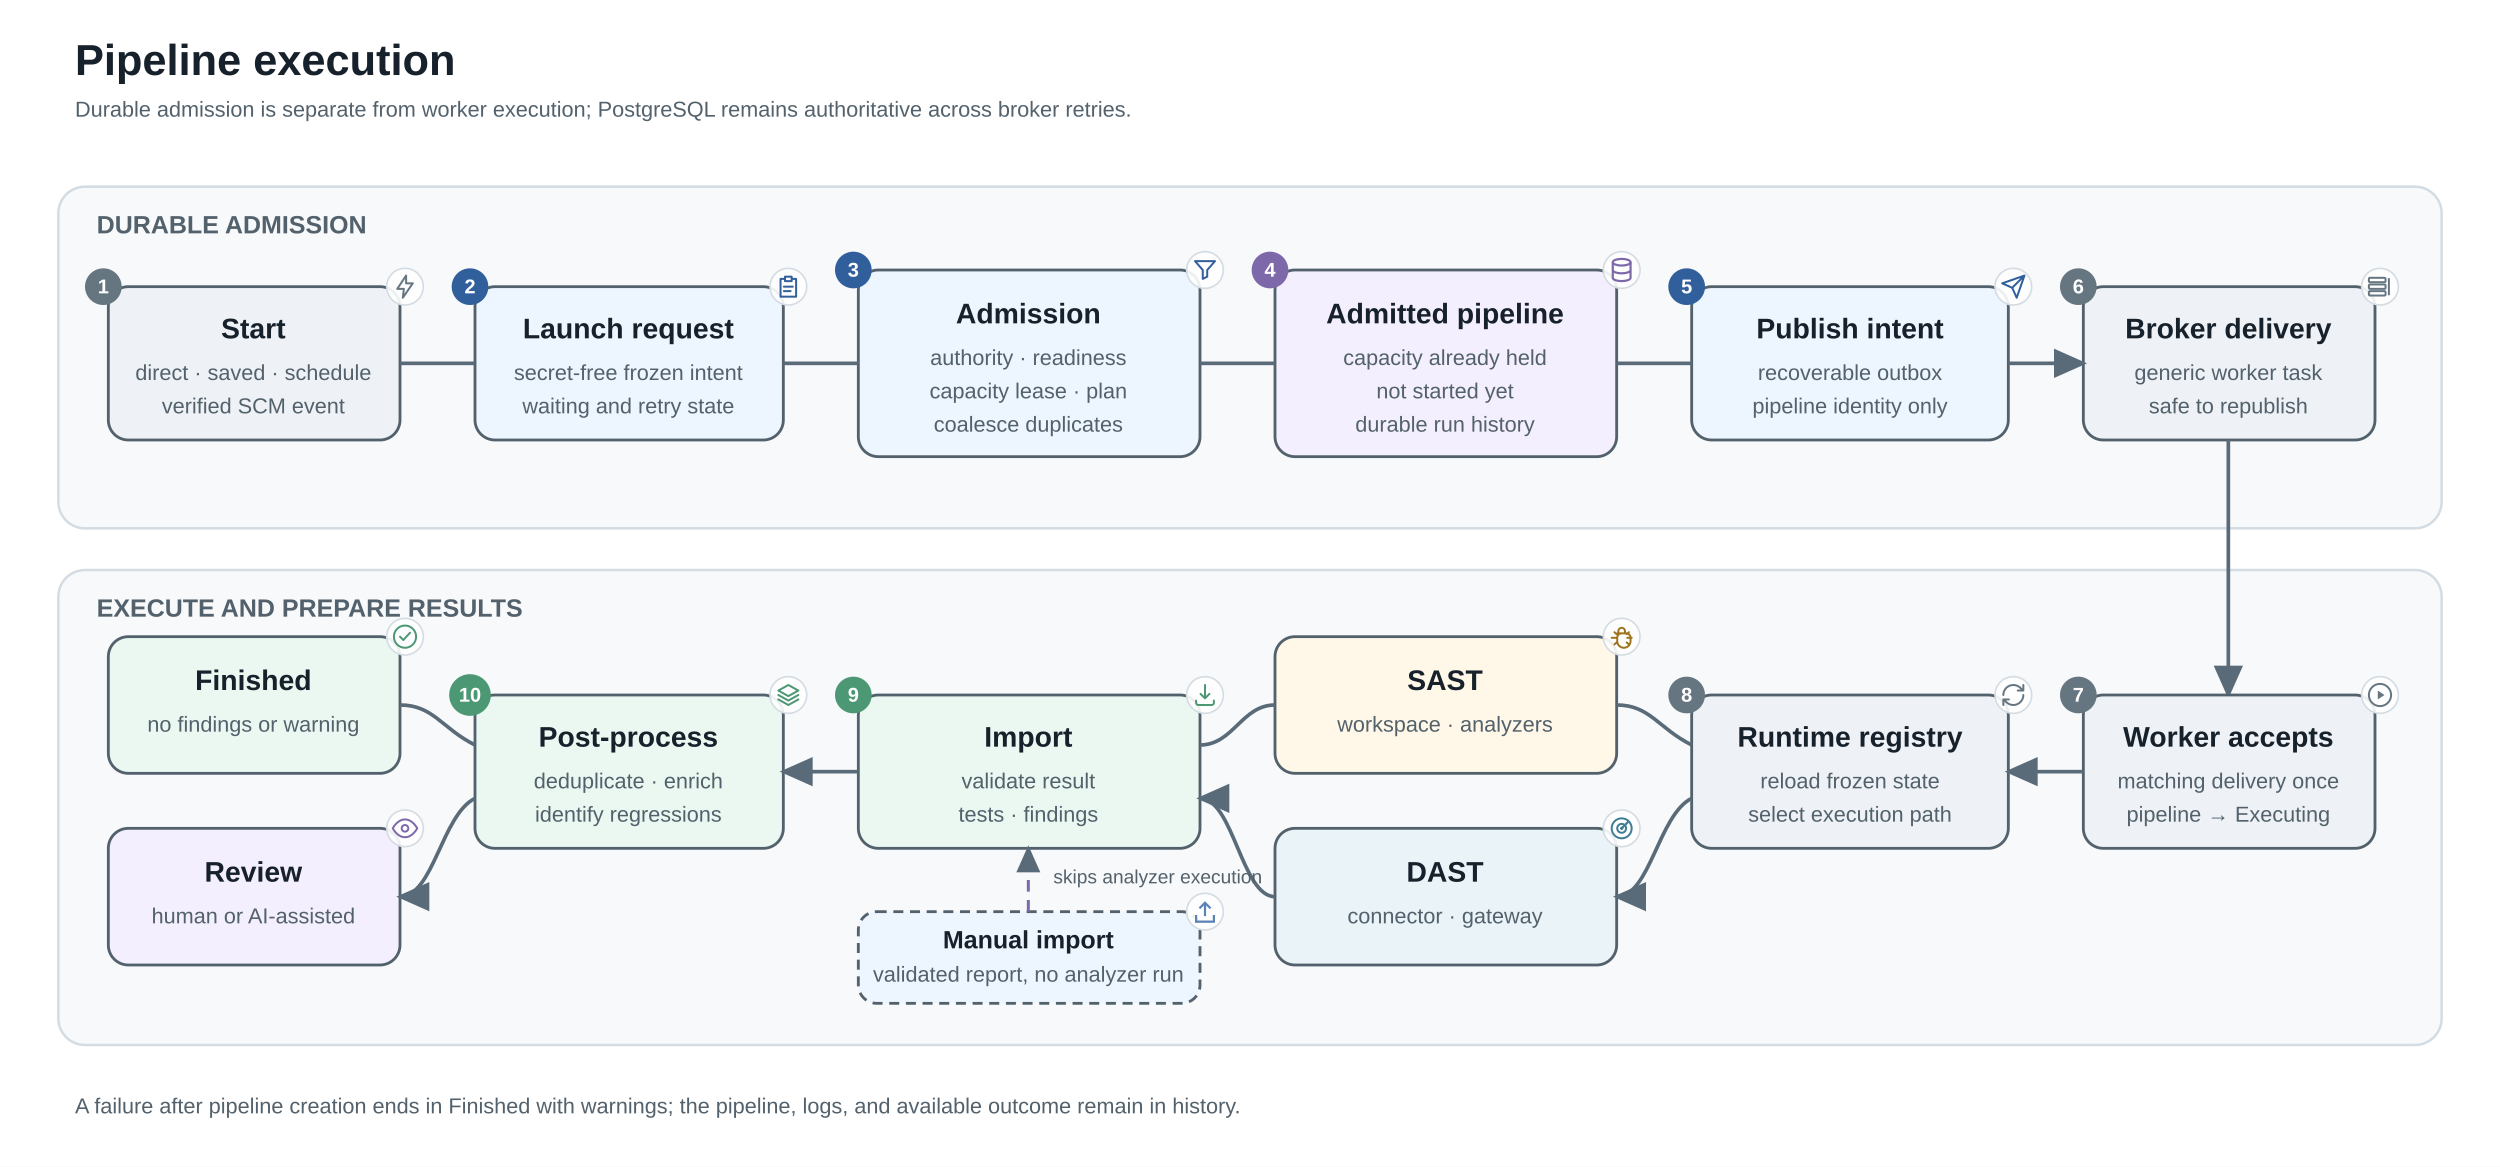
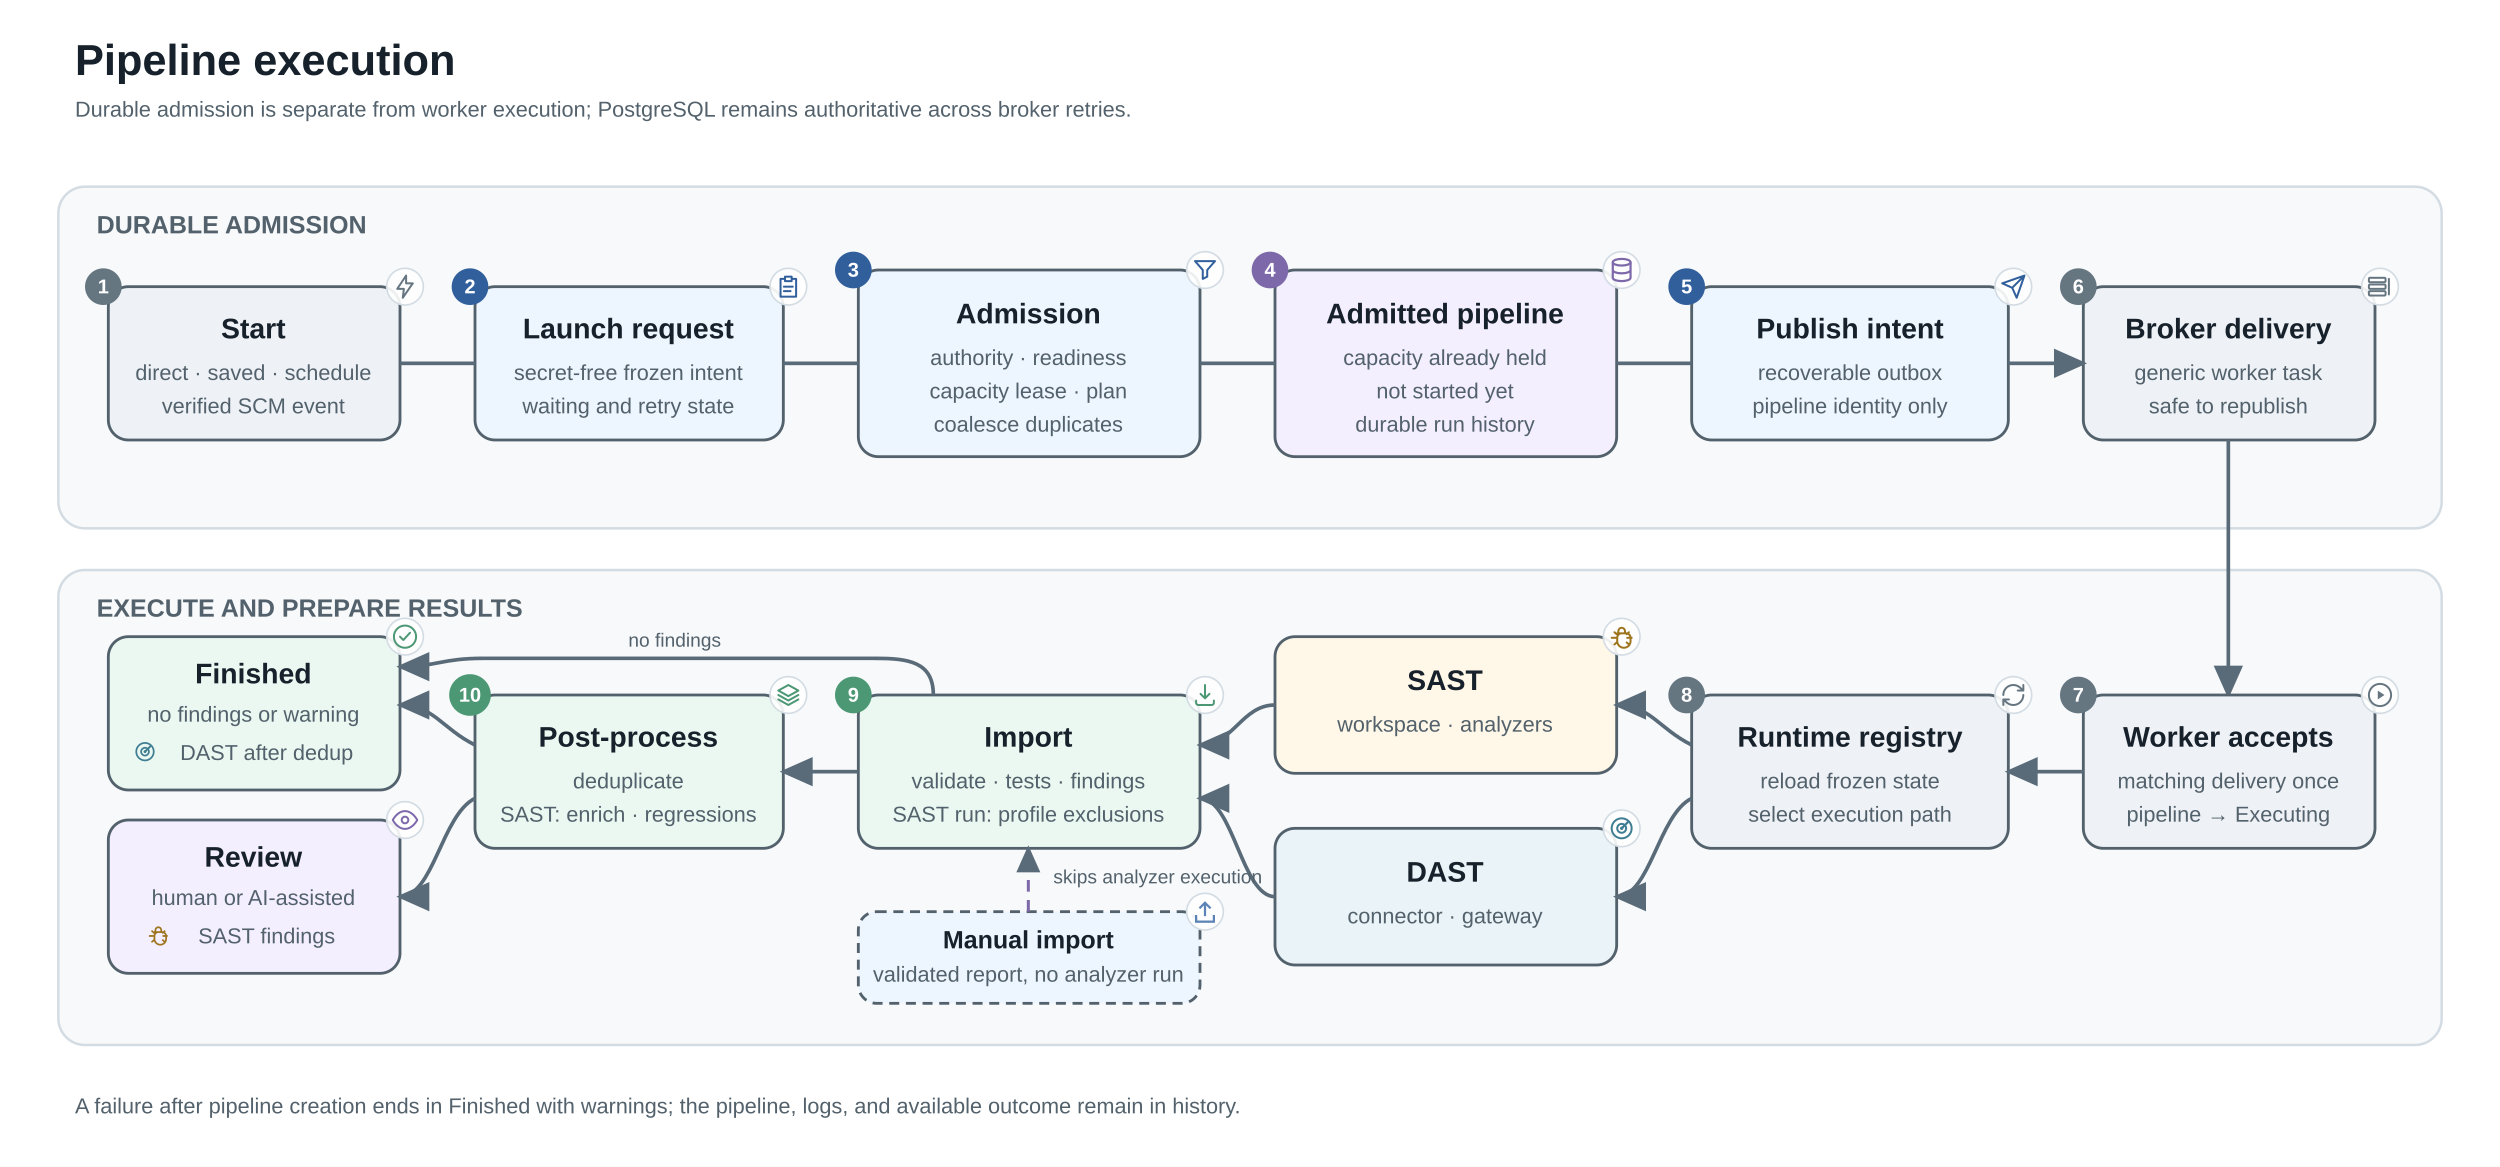
<svg xmlns="http://www.w3.org/2000/svg" width="1500" height="700" viewBox="0 0 1500 700" role="img" aria-labelledby="title desc">
  <defs>
    <marker id="arrow" markerWidth="9" markerHeight="8" refX="8" refY="4" orient="auto">
      <path d="M0 0L9 4L0 8Z" fill="#596a78" />
    </marker>
    <style>
      text{font-family:Arial,sans-serif;fill:#17212b}
      .title{font-size:26px;font-weight:700}
      .zone-title{font-size:15px;font-weight:700;fill:#52616b}
      .head{font-size:17px;font-weight:700;text-anchor:middle}
      .body{font-size:13px;fill:#52616b;text-anchor:middle}
      .foot{font-size:13px;fill:#52616b}
      .zone{fill:#f7f9fb;stroke:#d4dce3;stroke-width:1.5}
      .box{stroke:#52616b;stroke-width:1.7}
      .flow{fill:none;stroke:#596a78;stroke-width:2.2;marker-end:url(#arrow)}
      .join{fill:none;stroke:#7d69aa;stroke-width:1.8;stroke-dasharray:7 5;marker-end:url(#arrow)}
      .badge{font-size:12px;font-weight:700;fill:#fff;text-anchor:middle}
      .edge{font-size:11.5px;fill:#52616b}
      .chip{fill:#ffffff;fill-opacity:.9;stroke:#d4dce3;stroke-width:1}
    </style>
    <symbol id="ico-bolt" viewBox="0 0 24 24">
      <path d="M13 2L5 14h6l-1 8 9-13h-6V2z" fill="none" stroke="currentColor" stroke-width="1.8" stroke-linejoin="round" />
    </symbol>
    <symbol id="ico-clipboard" viewBox="0 0 24 24">
      <path d="M8 5H5v16h14V5h-3M9 3h6v4H9V3zM8 12h8M8 16h6" fill="none" stroke="currentColor" stroke-width="1.8" stroke-linecap="round" stroke-linejoin="round" />
    </symbol>
    <symbol id="ico-filter" viewBox="0 0 24 24">
      <path fill="none" stroke="currentColor" stroke-width="1.8" stroke-linecap="round" stroke-linejoin="round" d="M3 4h18l-7 8v6l-4 2v-8z" />
    </symbol>
    <symbol id="ico-database" viewBox="0 0 24 24">
      <ellipse cx="12" cy="5" rx="8" ry="3" fill="none" stroke="currentColor" stroke-width="2" />
      <path d="M4 5v7c0 1.7 3.6 3 8 3s8-1.3 8-3V5M4 12v7c0 1.7 3.6 3 8 3s8-1.3 8-3v-7" fill="none" stroke="currentColor" stroke-width="2" />
    </symbol>
    <symbol id="ico-send" viewBox="0 0 24 24">
      <path fill="none" stroke="currentColor" stroke-width="1.8" stroke-linecap="round" stroke-linejoin="round" d="M22 2 11 13M22 2l-7 20-4-9-9-4z" />
    </symbol>
    <symbol id="ico-queue" viewBox="0 0 24 24">
      <rect x="2" y="4" width="15" height="4" rx="1" fill="none" stroke="currentColor" stroke-width="1.8" />
      <rect x="2" y="10" width="15" height="4" rx="1" fill="none" stroke="currentColor" stroke-width="1.8" />
      <rect x="2" y="16" width="15" height="4" rx="1" fill="none" stroke="currentColor" stroke-width="1.8" />
      <path d="M20 5v14" stroke="currentColor" stroke-width="1.8" stroke-linecap="round" />
    </symbol>
    <symbol id="ico-play" viewBox="0 0 24 24">
      <path fill="none" stroke="currentColor" stroke-width="1.8" stroke-linecap="round" stroke-linejoin="round" d="M12 22a10 10 0 1 0 0-20 10 10 0 0 0 0 20z" />
      <path fill="currentColor" stroke="none" d="M10 8l6 4-6 4z" />
    </symbol>
    <symbol id="ico-refresh" viewBox="0 0 24 24">
      <path fill="none" stroke="currentColor" stroke-width="1.8" stroke-linecap="round" stroke-linejoin="round" d="M3 12a9 9 0 0 1 15-6.7L21 8M21 3v5h-5M21 12a9 9 0 0 1-15 6.7L3 16M3 21v-5h5" />
    </symbol>
    <symbol id="ico-bug" viewBox="0 0 24 24">
      <path fill="none" stroke="currentColor" stroke-width="1.8" stroke-linecap="round" stroke-linejoin="round" d="M9 9V7a3 3 0 1 1 6 0v2M8 9h8a4 4 0 0 1 4 4v3a6 6 0 0 1-12 0v-3a4 4 0 0 1 4-4zM3 13h4M17 13h4M5.5 8l2 1.8M18.5 8l-2 1.8M5.5 19l2-1.8M18.5 19l-2-1.8" />
    </symbol>
    <symbol id="ico-radar" viewBox="0 0 24 24">
      <circle cx="12" cy="12" r="9" fill="none" stroke="currentColor" stroke-width="1.8" />
      <circle cx="12" cy="12" r="4" fill="none" stroke="currentColor" stroke-width="1.8" />
      <path d="M12 12l6-6" stroke="currentColor" stroke-width="2" />
      <circle cx="12" cy="12" r="1.5" fill="currentColor" />
    </symbol>
    <symbol id="ico-download" viewBox="0 0 24 24">
      <path fill="none" stroke="currentColor" stroke-width="1.8" stroke-linecap="round" stroke-linejoin="round" d="M12 3v12m0 0 4-4m-4 4-4-4M4 17v2a2 2 0 0 0 2 2h12a2 2 0 0 0 2-2v-2" />
    </symbol>
    <symbol id="ico-layers" viewBox="0 0 24 24">
      <path d="M12 3l9 5-9 5-9-5 9-5zM3 12l9 5 9-5M3 16l9 5 9-5" fill="none" stroke="currentColor" stroke-width="1.8" stroke-linecap="round" stroke-linejoin="round" />
    </symbol>
    <symbol id="ico-check-circle" viewBox="0 0 24 24">
      <path fill="none" stroke="currentColor" stroke-width="1.8" stroke-linecap="round" stroke-linejoin="round" d="M12 22a10 10 0 1 0 0-20 10 10 0 0 0 0 20zM7.5 12l3 3 6-6.5" />
    </symbol>
    <symbol id="ico-eye" viewBox="0 0 24 24">
      <path fill="none" stroke="currentColor" stroke-width="1.8" stroke-linecap="round" stroke-linejoin="round" d="M1 12s4-8 11-8 11 8 11 8-4 8-11 8-11-8-11-8z" />
      <circle cx="12" cy="12" r="3" fill="none" stroke="currentColor" stroke-width="1.8" />
    </symbol>
    <symbol id="ico-upload" viewBox="0 0 24 24">
      <path d="M12 16V4M7 9l5-5 5 5M4 15v6h16v-6" fill="none" stroke="currentColor" stroke-width="2" />
    </symbol>
  </defs>
  <rect width="1500" height="700" fill="#ffffff" />
  <text x="45" y="45" class="title">Pipeline execution</text>
  <text x="45" y="70" class="foot">Durable admission is separate from worker execution; PostgreSQL remains authoritative across broker retries.</text>
  <rect x="35" y="112" width="1430" height="205" rx="16" class="zone" />
  <text x="58" y="140" class="zone-title">DURABLE ADMISSION</text>
  <rect class="box" x="65" y="172" width="175" height="92" rx="12" fill="#eef2f6" stroke="#667681" />
  <circle cx="62" cy="172" r="11" fill="#667681" />
  <text class="badge" x="62" y="176">1</text>
  <text class="head" x="152" y="203">Start</text>
  <text class="body" x="152" y="228">direct · saved · schedule</text>
  <text class="body" x="152" y="248">verified SCM event</text>
  <circle cx="243" cy="172" r="11" class="chip" />
  <g color="#667681">
    <use href="#ico-bolt" x="235" y="164" width="16" height="16" />
  </g>
  <rect class="box" x="285" y="172" width="185" height="92" rx="12" fill="#edf5ff" stroke="#315f9c" />
  <circle cx="282" cy="172" r="11" fill="#315f9c" />
  <text class="badge" x="282" y="176">2</text>
  <text class="head" x="377" y="203">Launch request</text>
  <text class="body" x="377" y="228">secret-free frozen intent</text>
  <text class="body" x="377" y="248">waiting and retry state</text>
  <circle cx="473" cy="172" r="11" class="chip" />
  <g color="#315f9c">
    <use href="#ico-clipboard" x="465" y="164" width="16" height="16" />
  </g>
  <rect class="box" x="515" y="162" width="205" height="112" rx="12" fill="#edf5ff" stroke="#315f9c" />
  <circle cx="512" cy="162" r="11" fill="#315f9c" />
  <text class="badge" x="512" y="166">3</text>
  <text class="head" x="617" y="194">Admission</text>
  <text class="body" x="617" y="219">authority · readiness</text>
  <text class="body" x="617" y="239">capacity lease · plan</text>
  <text class="body" x="617" y="259">coalesce duplicates</text>
  <circle cx="723" cy="162" r="11" class="chip" />
  <g color="#315f9c">
    <use href="#ico-filter" x="715" y="154" width="16" height="16" />
  </g>
  <rect class="box" x="765" y="162" width="205" height="112" rx="12" fill="#f4efff" stroke="#7d69aa" />
  <circle cx="762" cy="162" r="11" fill="#7d69aa" />
  <text class="badge" x="762" y="166">4</text>
  <text class="head" x="867" y="194">Admitted pipeline</text>
  <text class="body" x="867" y="219">capacity already held</text>
  <text class="body" x="867" y="239">not started yet</text>
  <text class="body" x="867" y="259">durable run history</text>
  <circle cx="973" cy="162" r="11" class="chip" />
  <g color="#7d69aa">
    <use href="#ico-database" x="965" y="154" width="16" height="16" />
  </g>
  <rect class="box" x="1015" y="172" width="190" height="92" rx="12" fill="#edf5ff" stroke="#315f9c" />
  <circle cx="1012" cy="172" r="11" fill="#315f9c" />
  <text class="badge" x="1012" y="176">5</text>
  <text class="head" x="1110" y="203">Publish intent</text>
  <text class="body" x="1110" y="228">recoverable outbox</text>
  <text class="body" x="1110" y="248">pipeline identity only</text>
  <circle cx="1208" cy="172" r="11" class="chip" />
  <g color="#315f9c">
    <use href="#ico-send" x="1200" y="164" width="16" height="16" />
  </g>
  <rect class="box" x="1250" y="172" width="175" height="92" rx="12" fill="#eef2f6" stroke="#667681" />
  <circle cx="1247" cy="172" r="11" fill="#667681" />
  <text class="badge" x="1247" y="176">6</text>
  <text class="head" x="1337" y="203">Broker delivery</text>
  <text class="body" x="1337" y="228">generic worker task</text>
  <text class="body" x="1337" y="248">safe to republish</text>
  <circle cx="1428" cy="172" r="11" class="chip" />
  <g color="#667681">
    <use href="#ico-queue" x="1420" y="164" width="16" height="16" />
  </g>
  <path d="M240 218H285M470 218H515M720 218H765M970 218H1015M1205 218H1250" class="flow" />
  <rect x="35" y="342" width="1430" height="285" rx="16" class="zone" />
  <text x="58" y="370" class="zone-title">EXECUTE AND PREPARE RESULTS</text>
  <path class="flow" d="M1337 264V417" />
  <rect class="box" x="1250" y="417" width="175" height="92" rx="12" fill="#eef2f6" stroke="#667681" />
  <circle cx="1247" cy="417" r="11" fill="#667681" />
  <text class="badge" x="1247" y="421">7</text>
  <text class="head" x="1337" y="448">Worker accepts</text>
  <text class="body" x="1337" y="473">matching delivery once</text>
  <text class="body" x="1337" y="493">pipeline → Executing</text>
  <circle cx="1428" cy="417" r="11" class="chip" />
  <g color="#667681">
    <use href="#ico-play" x="1420" y="409" width="16" height="16" />
  </g>
  <rect class="box" x="1015" y="417" width="190" height="92" rx="12" fill="#eef2f6" stroke="#667681" />
  <circle cx="1012" cy="417" r="11" fill="#667681" />
  <text class="badge" x="1012" y="421">8</text>
  <text class="head" x="1110" y="448">Runtime registry</text>
  <text class="body" x="1110" y="473">reload frozen state</text>
  <text class="body" x="1110" y="493">select execution path</text>
  <circle cx="1208" cy="417" r="11" class="chip" />
  <g color="#667681">
    <use href="#ico-refresh" x="1200" y="409" width="16" height="16" />
  </g>
  <rect class="box" x="765" y="382" width="205" height="82" rx="12" fill="#fff8e8" stroke="#9e751d" />
  <text class="head" x="867" y="414">SAST</text>
  <text class="body" x="867" y="439">workspace · analyzers</text>
  <circle cx="973" cy="382" r="11" class="chip" />
  <g color="#9e751d">
    <use href="#ico-bug" x="965" y="374" width="16" height="16" />
  </g>
  <rect class="box" x="765" y="497" width="205" height="82" rx="12" fill="#eaf3f7" stroke="#3f7d92" />
  <text class="head" x="867" y="529">DAST</text>
  <text class="body" x="867" y="554">connector · gateway</text>
  <circle cx="973" cy="497" r="11" class="chip" />
  <g color="#3f7d92">
    <use href="#ico-radar" x="965" y="489" width="16" height="16" />
  </g>
  <rect class="box" x="515" y="417" width="205" height="92" rx="12" fill="#eaf8f1" stroke="#4d9874" />
  <circle cx="512" cy="417" r="11" fill="#4d9874" />
  <text class="badge" x="512" y="421">9</text>
  <text class="head" x="617" y="448">Import</text>
-   <text class="body" x="617" y="473">validate result</text>
-   <text class="body" x="617" y="493">tests · findings</text>
+   <text class="body" x="617" y="473">validate · tests · findings</text>
+   <text class="body" x="617" y="493">SAST run: profile exclusions</text>
  <circle cx="723" cy="417" r="11" class="chip" />
  <g color="#4d9874">
    <use href="#ico-download" x="715" y="409" width="16" height="16" />
  </g>
  <rect class="box" x="285" y="417" width="185" height="92" rx="12" fill="#eaf8f1" stroke="#4d9874" />
  <circle cx="282" cy="417" r="12.5" fill="#4d9874" />
  <text class="badge" x="282" y="421">10</text>
  <text class="head" x="377" y="448">Post-process</text>
-   <text class="body" x="377" y="473">deduplicate · enrich</text>
-   <text class="body" x="377" y="493">identify regressions</text>
+   <text class="body" x="377" y="473">deduplicate</text>
+   <text class="body" x="377" y="493">SAST: enrich · regressions</text>
  <circle cx="473" cy="417" r="11" class="chip" />
  <g color="#4d9874">
    <use href="#ico-layers" x="465" y="409" width="16" height="16" />
  </g>
-   <rect class="box" x="65" y="382" width="175" height="82" rx="12" fill="#eaf8f1" stroke="#4d9874" />
-   <text class="head" x="152" y="414">Finished</text>
-   <text class="body" x="152" y="439">no findings or warning</text>
+   <rect class="box" x="65" y="382" width="175" height="92" rx="12" fill="#eaf8f1" stroke="#4d9874" />
+   <text class="head" x="152" y="410">Finished</text>
+   <text class="body" x="152" y="433">no findings or warning</text>
+   <g color="#3f7d92">
+     <use href="#ico-radar" x="80" y="444" width="14" height="14" />
+   </g>
+   <text class="body" x="160" y="456">DAST after dedup</text>
  <circle cx="243" cy="382" r="11" class="chip" />
  <g color="#4d9874">
    <use href="#ico-check-circle" x="235" y="374" width="16" height="16" />
  </g>
-   <rect class="box" x="65" y="497" width="175" height="82" rx="12" fill="#f4efff" stroke="#7d69aa" />
-   <text class="head" x="152" y="529">Review</text>
-   <text class="body" x="152" y="554">human or AI-assisted</text>
-   <circle cx="243" cy="497" r="11" class="chip" />
+   <rect class="box" x="65" y="492" width="175" height="92" rx="12" fill="#f4efff" stroke="#7d69aa" />
+   <text class="head" x="152" y="520">Review</text>
+   <text class="body" x="152" y="543">human or AI-assisted</text>
+   <g color="#9e751d">
+     <use href="#ico-bug" x="88" y="554" width="14" height="14" />
+   </g>
+   <text class="body" x="160" y="566">SAST findings</text>
+   <circle cx="243" cy="492" r="11" class="chip" />
  <g color="#7d69aa">
-     <use href="#ico-eye" x="235" y="489" width="16" height="16" />
+     <use href="#ico-eye" x="235" y="484" width="16" height="16" />
  </g>
  <path d="M1250 463H1205" class="flow" />
-   <path d="M1015 447C995 437 990 423 970 423M1015 479C995 489 990 538 970 538" class="flow" />
-   <path d="M765 423C745 423 740 447 720 447M765 538C745 538 740 479 720 479" class="flow" />
+   <path d="M1015 447C995 437 990 423 970 423" class="flow" />
+   <path d="M1015 479C995 489 990 538 970 538" class="flow" />
+   <path d="M765 423C745 423 740 447 720 447" class="flow" />
+   <path d="M765 538C745 538 740 479 720 479" class="flow" />
  <path d="M515 463H470" class="flow" />
-   <path d="M285 447C265 437 260 423 240 423M285 479C265 489 260 538 240 538" class="flow" />
+   <path d="M560 417C560 397 545 395 525 395H290C265 395 262 400 240 400" class="flow" />
+   <text class="edge" x="377" y="388">no findings</text>
+   <path d="M285 447C265 437 260 423 240 423" class="flow" />
+   <path d="M285 479C265 489 260 538 240 538" class="flow" />
  <rect x="515" y="547" width="205" height="55" rx="11" class="box" fill="#edf5ff" stroke="#5c83b6" stroke-dasharray="6 4" />
  <text class="head" x="617" y="569" style="font-size:15px">Manual import</text>
  <text class="body" x="617" y="589">validated report, no analyzer run</text>
  <circle cx="723" cy="547" r="11" class="chip" />
  <g color="#5c83b6">
    <use href="#ico-upload" x="715" y="539" width="16" height="16" />
  </g>
  <path d="M617 547V509" class="join" />
  <text class="edge" x="632" y="530">skips analyzer execution</text>
  <text x="45" y="668" class="foot">A failure after pipeline creation ends in Finished with warnings; the pipeline, logs, and available outcome remain in history.</text>
</svg>
